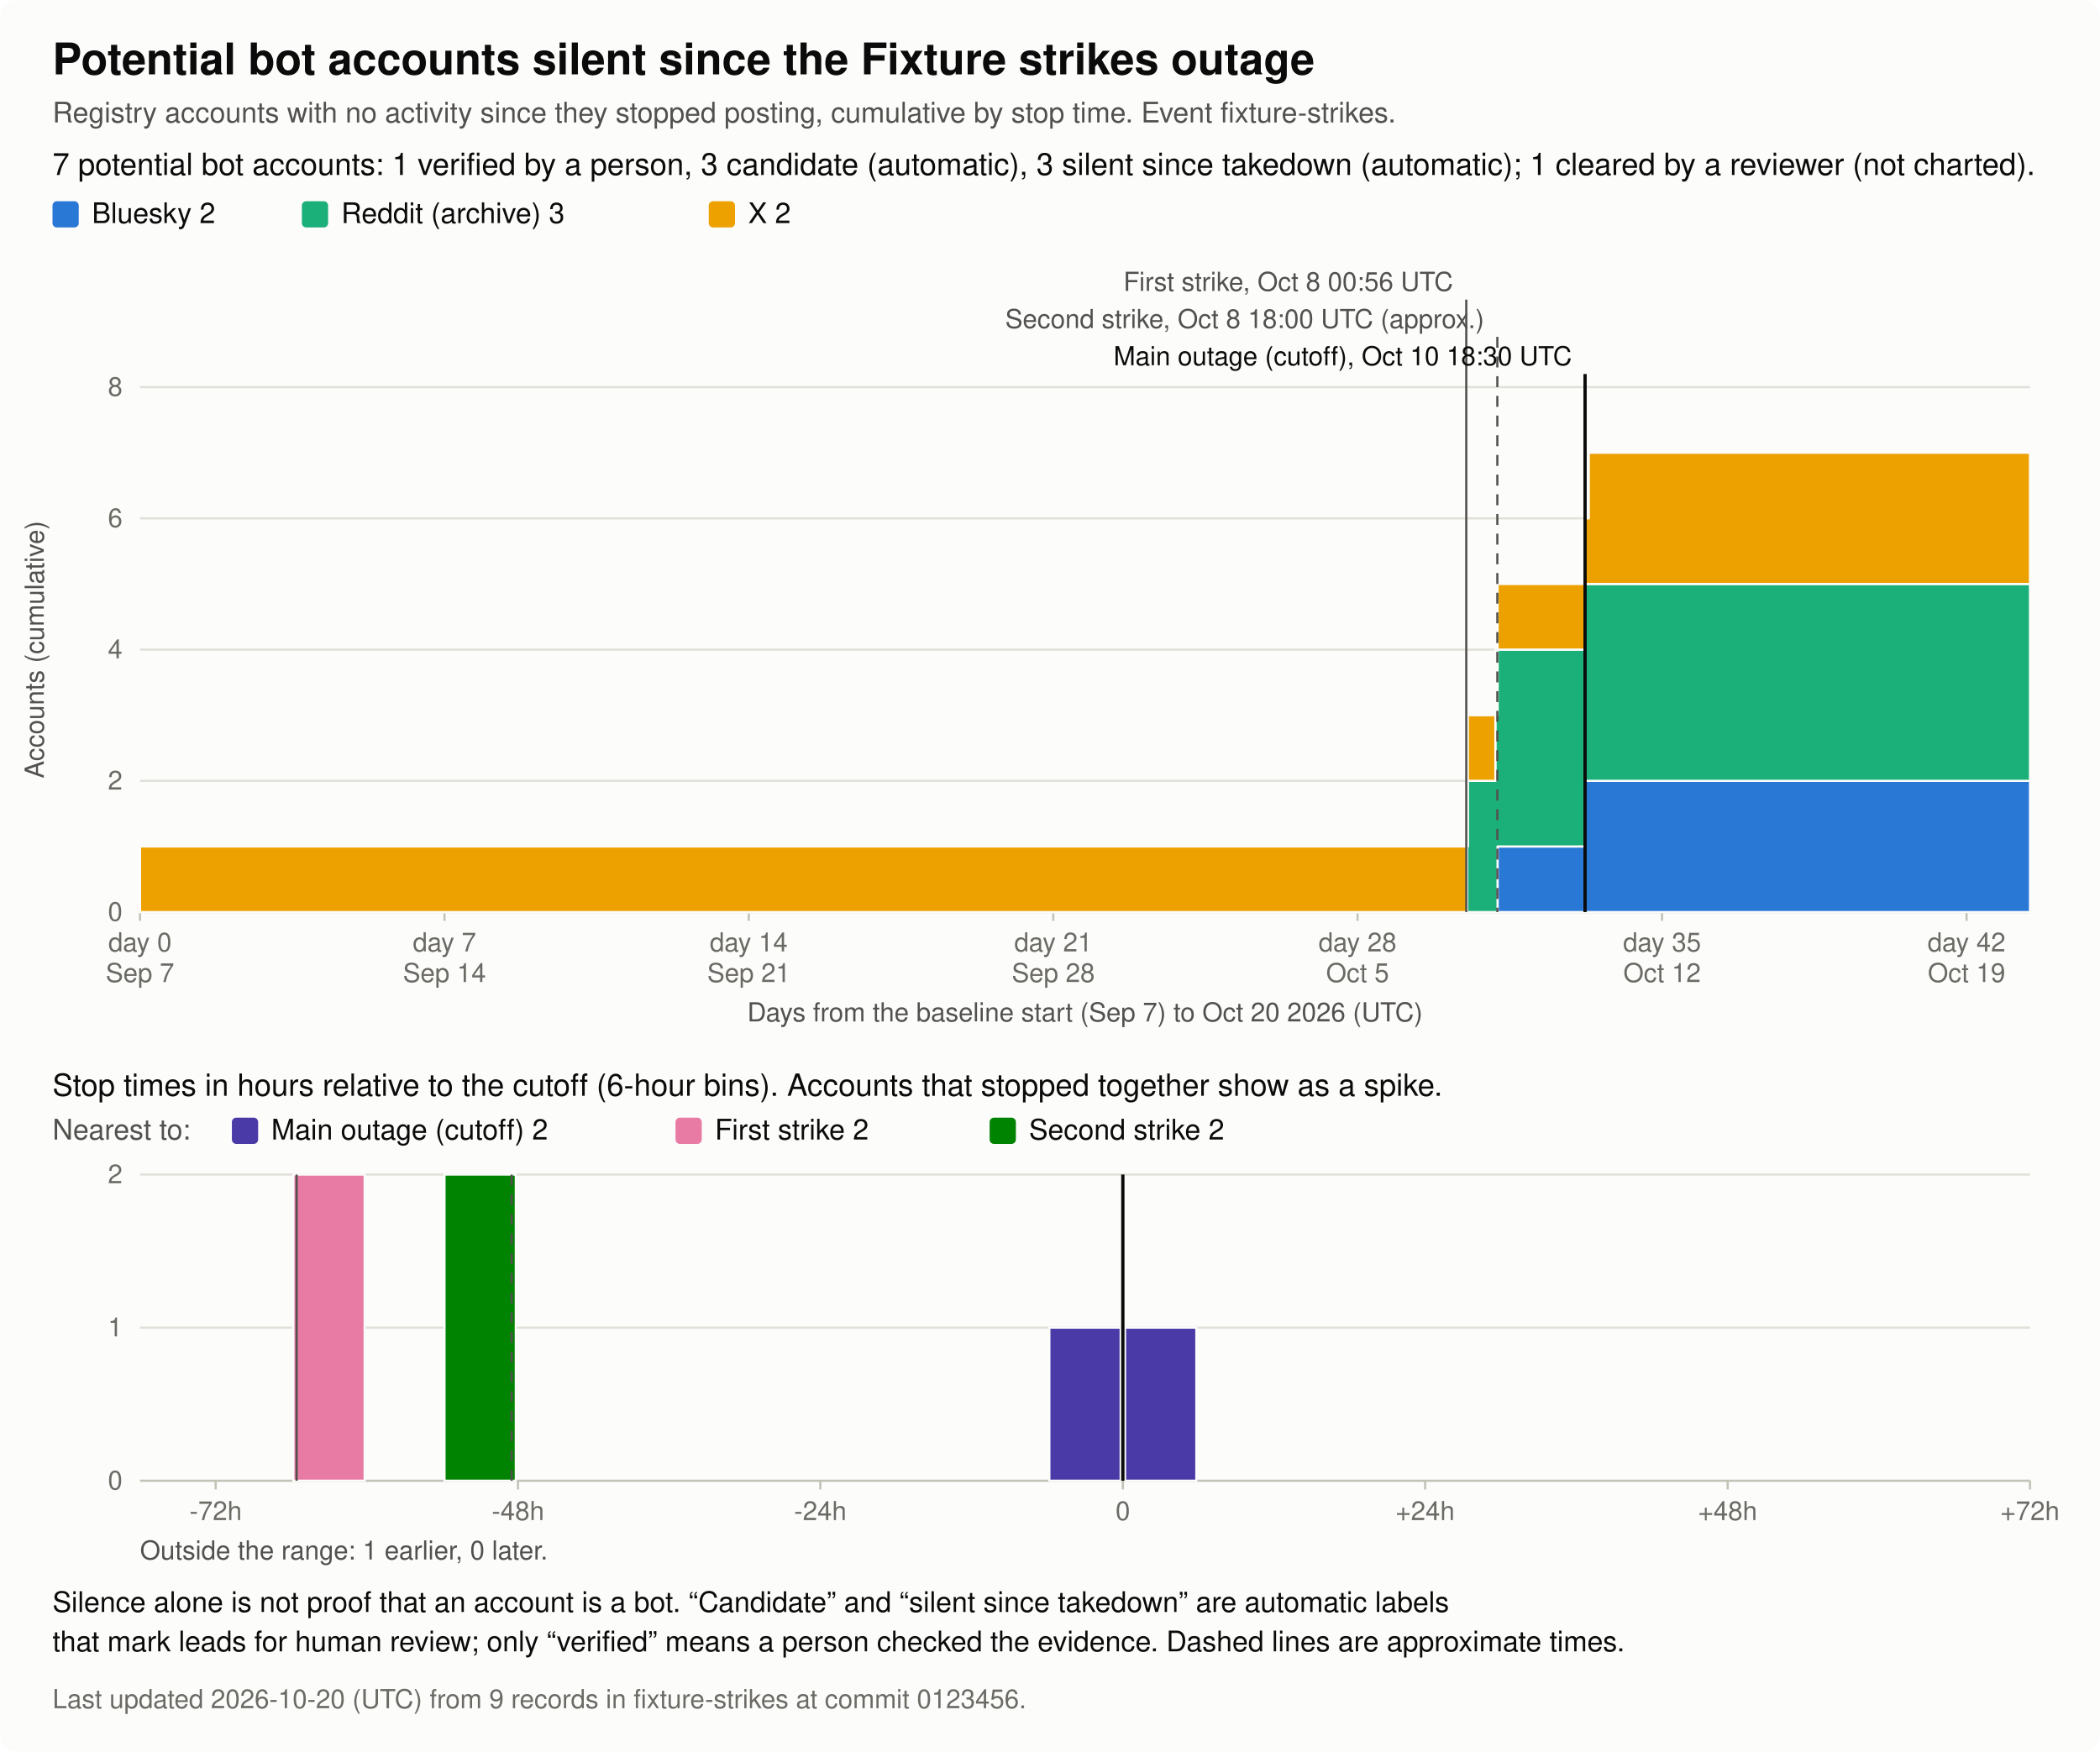
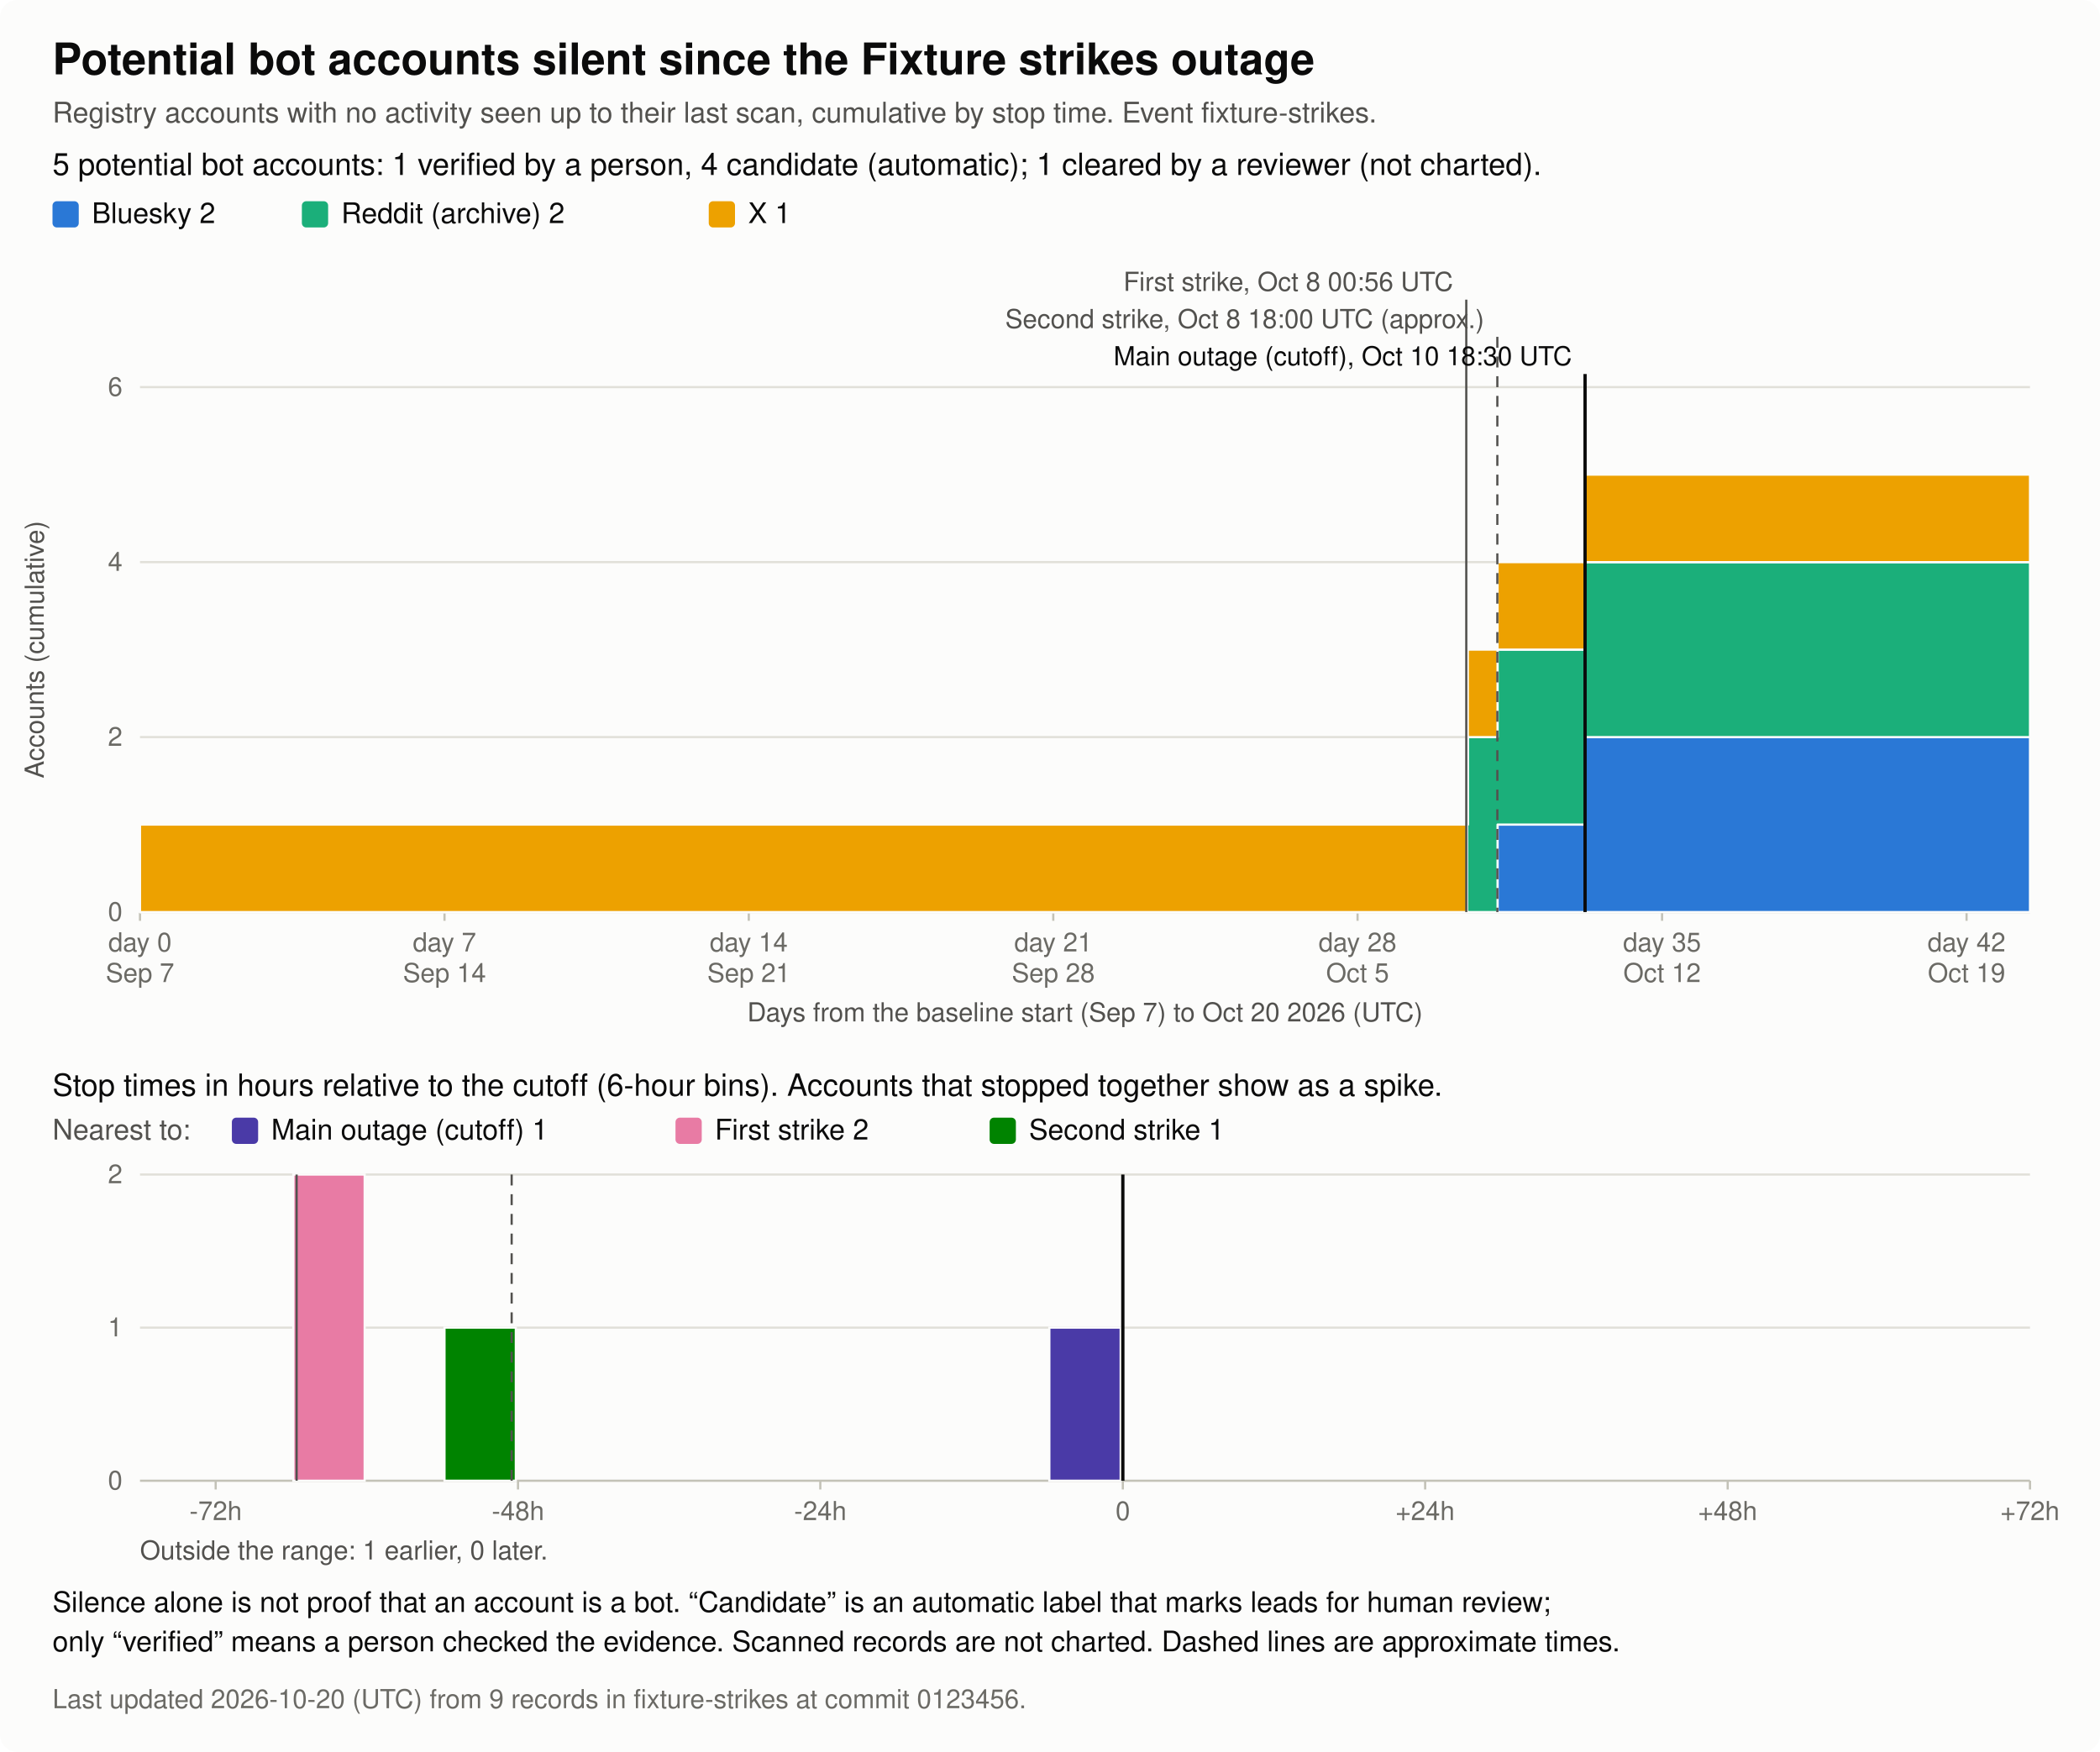
<svg xmlns="http://www.w3.org/2000/svg" width="960" height="801" viewBox="0 0 960 801" role="img" aria-labelledby="t d" font-family="-apple-system, BlinkMacSystemFont, 'Segoe UI', Helvetica, Arial, sans-serif">
  <rect width="960" height="801" rx="8" fill="#fcfcfb" />
  <text x="24.0" y="34.0" font-size="20" fill="#0b0b0b" font-weight="bold">Potential bot accounts silent since the Fixture strikes outage</text>
-   <text x="24.0" y="56.0" font-size="13" fill="#52514e">Registry accounts with no activity since they stopped posting, cumulative by stop time. Event fixture-strikes.</text>
-   <text x="24.0" y="80.0" font-size="14" fill="#0b0b0b">7 potential bot accounts: 1 verified by a person, 3 candidate (automatic), 3 silent since takedown (automatic); 1 cleared by a reviewer (not charted).</text>
+   <text x="24.0" y="56.0" font-size="13" fill="#52514e">Registry accounts with no activity seen up to their last scan, cumulative by stop time. Event fixture-strikes.</text>
+   <text x="24.0" y="80.0" font-size="14" fill="#0b0b0b">5 potential bot accounts: 1 verified by a person, 4 candidate (automatic); 1 cleared by a reviewer (not charted).</text>
  <rect x="24.0" y="92.0" width="12" height="12" rx="2" fill="#2a78d6" />
  <text x="42.0" y="102.0" font-size="13" fill="#0b0b0b">Bluesky 2</text>
  <rect x="138.0" y="92.0" width="12" height="12" rx="2" fill="#1baf7a" />
-   <text x="156.0" y="102.0" font-size="13" fill="#0b0b0b">Reddit (archive) 3</text>
+   <text x="156.0" y="102.0" font-size="13" fill="#0b0b0b">Reddit (archive) 2</text>
  <rect x="324.0" y="92.0" width="12" height="12" rx="2" fill="#eda100" />
-   <text x="342.0" y="102.0" font-size="13" fill="#0b0b0b">X 2</text>
+   <text x="342.0" y="102.0" font-size="13" fill="#0b0b0b">X 1</text>
  <line x1="64.0" y1="417.0" x2="928.0" y2="417.0" stroke="#c3c2b7" stroke-width="1" />
  <text x="56.0" y="421.0" font-size="12" fill="#6b6a65" text-anchor="end">0</text>
-   <line x1="64.0" y1="357.0" x2="928.0" y2="357.0" stroke="#e1e0d9" stroke-width="1" />
-   <text x="56.0" y="361.0" font-size="12" fill="#6b6a65" text-anchor="end">2</text>
-   <line x1="64.0" y1="297.0" x2="928.0" y2="297.0" stroke="#e1e0d9" stroke-width="1" />
-   <text x="56.0" y="301.0" font-size="12" fill="#6b6a65" text-anchor="end">4</text>
-   <line x1="64.0" y1="237.0" x2="928.0" y2="237.0" stroke="#e1e0d9" stroke-width="1" />
-   <text x="56.0" y="241.0" font-size="12" fill="#6b6a65" text-anchor="end">6</text>
+   <line x1="64.0" y1="337.0" x2="928.0" y2="337.0" stroke="#e1e0d9" stroke-width="1" />
+   <text x="56.0" y="341.0" font-size="12" fill="#6b6a65" text-anchor="end">2</text>
+   <line x1="64.0" y1="257.0" x2="928.0" y2="257.0" stroke="#e1e0d9" stroke-width="1" />
+   <text x="56.0" y="261.0" font-size="12" fill="#6b6a65" text-anchor="end">4</text>
  <line x1="64.0" y1="177.0" x2="928.0" y2="177.0" stroke="#e1e0d9" stroke-width="1" />
-   <text x="56.0" y="181.0" font-size="12" fill="#6b6a65" text-anchor="end">8</text>
+   <text x="56.0" y="181.0" font-size="12" fill="#6b6a65" text-anchor="end">6</text>
  <line x1="64.0" y1="417.0" x2="64.0" y2="421.0" stroke="#c3c2b7" stroke-width="1" />
  <text x="64.0" y="435.0" font-size="12" fill="#6b6a65" text-anchor="middle">day 0</text>
  <text x="64.0" y="449.0" font-size="12" fill="#6b6a65" text-anchor="middle">Sep 7</text>
  <line x1="203.2" y1="417.0" x2="203.2" y2="421.0" stroke="#c3c2b7" stroke-width="1" />
  <text x="203.2" y="435.0" font-size="12" fill="#6b6a65" text-anchor="middle">day 7</text>
  <text x="203.2" y="449.0" font-size="12" fill="#6b6a65" text-anchor="middle">Sep 14</text>
  <line x1="342.3" y1="417.0" x2="342.3" y2="421.0" stroke="#c3c2b7" stroke-width="1" />
  <text x="342.3" y="435.0" font-size="12" fill="#6b6a65" text-anchor="middle">day 14</text>
  <text x="342.3" y="449.0" font-size="12" fill="#6b6a65" text-anchor="middle">Sep 21</text>
  <line x1="481.5" y1="417.0" x2="481.5" y2="421.0" stroke="#c3c2b7" stroke-width="1" />
  <text x="481.5" y="435.0" font-size="12" fill="#6b6a65" text-anchor="middle">day 21</text>
  <text x="481.5" y="449.0" font-size="12" fill="#6b6a65" text-anchor="middle">Sep 28</text>
  <line x1="620.6" y1="417.0" x2="620.6" y2="421.0" stroke="#c3c2b7" stroke-width="1" />
  <text x="620.6" y="435.0" font-size="12" fill="#6b6a65" text-anchor="middle">day 28</text>
  <text x="620.6" y="449.0" font-size="12" fill="#6b6a65" text-anchor="middle">Oct 5</text>
  <line x1="759.8" y1="417.0" x2="759.8" y2="421.0" stroke="#c3c2b7" stroke-width="1" />
  <text x="759.8" y="435.0" font-size="12" fill="#6b6a65" text-anchor="middle">day 35</text>
  <text x="759.8" y="449.0" font-size="12" fill="#6b6a65" text-anchor="middle">Oct 12</text>
  <line x1="899.0" y1="417.0" x2="899.0" y2="421.0" stroke="#c3c2b7" stroke-width="1" />
  <text x="899.0" y="435.0" font-size="12" fill="#6b6a65" text-anchor="middle">day 42</text>
  <text x="899.0" y="449.0" font-size="12" fill="#6b6a65" text-anchor="middle">Oct 19</text>
  <text x="496.0" y="467.0" font-size="12" fill="#52514e" text-anchor="middle">Days from the baseline start (Sep 7) to Oct 20 2026 (UTC)</text>
  <text transform="translate(20.0 297.0) rotate(-90)" font-size="12" fill="#52514e" text-anchor="middle">Accounts (cumulative)</text>
-   <polygon points="64.0,417.0 64.0,417.0 670.6,417.0 670.6,417.0 671.0,417.0 671.0,417.0 683.6,417.0 683.6,417.0 684.6,417.0 684.6,387.0 724.4,387.0 724.4,357.0 726.3,357.0 726.3,357.0 928.0,357.0 928.0,417.0 726.3,417.0 726.3,417.0 724.4,417.0 724.4,417.0 684.6,417.0 684.6,417.0 683.6,417.0 683.6,417.0 671.0,417.0 671.0,417.0 670.6,417.0 670.6,417.0 64.0,417.0 64.0,417.0" fill="#2a78d6" stroke="#fcfcfb" stroke-width="1" stroke-linejoin="round" />
-   <polygon points="64.0,417.0 64.0,417.0 670.6,417.0 670.6,387.0 671.0,387.0 671.0,357.0 683.6,357.0 683.6,327.0 684.6,327.0 684.6,297.0 724.4,297.0 724.4,267.0 726.3,267.0 726.3,267.0 928.0,267.0 928.0,357.0 726.3,357.0 726.3,357.0 724.4,357.0 724.4,387.0 684.6,387.0 684.6,417.0 683.6,417.0 683.6,417.0 671.0,417.0 671.0,417.0 670.6,417.0 670.6,417.0 64.0,417.0 64.0,417.0" fill="#1baf7a" stroke="#fcfcfb" stroke-width="1" stroke-linejoin="round" />
-   <polygon points="64.0,417.0 64.0,387.0 670.6,387.0 670.6,357.0 671.0,357.0 671.0,327.0 683.6,327.0 683.6,297.0 684.6,297.0 684.6,267.0 724.4,267.0 724.4,237.0 726.3,237.0 726.3,207.0 928.0,207.0 928.0,267.0 726.3,267.0 726.3,267.0 724.4,267.0 724.4,297.0 684.6,297.0 684.6,327.0 683.6,327.0 683.6,357.0 671.0,357.0 671.0,387.0 670.6,387.0 670.6,417.0 64.0,417.0 64.0,417.0" fill="#eda100" stroke="#fcfcfb" stroke-width="1" stroke-linejoin="round" />
+   <polygon points="64.0,417.0 64.0,417.0 670.6,417.0 670.6,417.0 671.0,417.0 671.0,417.0 684.6,417.0 684.6,377.0 724.4,377.0 724.4,337.0 928.0,337.0 928.0,417.0 724.4,417.0 724.4,417.0 684.6,417.0 684.6,417.0 671.0,417.0 671.0,417.0 670.6,417.0 670.6,417.0 64.0,417.0 64.0,417.0" fill="#2a78d6" stroke="#fcfcfb" stroke-width="1" stroke-linejoin="round" />
+   <polygon points="64.0,417.0 64.0,417.0 670.6,417.0 670.6,377.0 671.0,377.0 671.0,337.0 684.6,337.0 684.6,297.0 724.4,297.0 724.4,257.0 928.0,257.0 928.0,337.0 724.4,337.0 724.4,377.0 684.6,377.0 684.6,417.0 671.0,417.0 671.0,417.0 670.6,417.0 670.6,417.0 64.0,417.0 64.0,417.0" fill="#1baf7a" stroke="#fcfcfb" stroke-width="1" stroke-linejoin="round" />
+   <polygon points="64.0,417.0 64.0,377.0 670.6,377.0 670.6,337.0 671.0,337.0 671.0,297.0 684.6,297.0 684.6,257.0 724.4,257.0 724.4,217.0 928.0,217.0 928.0,257.0 724.4,257.0 724.4,297.0 684.6,297.0 684.6,337.0 671.0,337.0 671.0,377.0 670.6,377.0 670.6,417.0 64.0,417.0 64.0,417.0" fill="#eda100" stroke="#fcfcfb" stroke-width="1" stroke-linejoin="round" />
  <line x1="670.3" y1="137.0" x2="670.3" y2="417.0" stroke="#52514e" stroke-width="1" />
  <text x="664.3" y="133.0" font-size="12" fill="#52514e" text-anchor="end">First strike, Oct 8 00:56 UTC</text>
  <line x1="684.5" y1="154.0" x2="684.5" y2="417.0" stroke="#52514e" stroke-width="1" stroke-dasharray="5 4" />
  <text x="678.5" y="150.0" font-size="12" fill="#52514e" text-anchor="end">Second strike, Oct 8 18:00 UTC (approx.)</text>
  <line x1="724.6" y1="171.0" x2="724.6" y2="417.0" stroke="#0b0b0b" stroke-width="1.5" />
  <text x="718.6" y="167.0" font-size="12" fill="#0b0b0b" text-anchor="end">Main outage (cutoff), Oct 10 18:30 UTC</text>
  <text x="24.0" y="501.0" font-size="14" fill="#0b0b0b">Stop times in hours relative to the cutoff (6-hour bins). Accounts that stopped together show as a spike.</text>
  <text x="24.0" y="521.0" font-size="13" fill="#52514e">Nearest to:</text>
  <rect x="106.0" y="511.0" width="12" height="12" rx="2" fill="#4a3aa7" />
-   <text x="124.0" y="521.0" font-size="13" fill="#0b0b0b">Main outage (cutoff) 2</text>
+   <text x="124.0" y="521.0" font-size="13" fill="#0b0b0b">Main outage (cutoff) 1</text>
  <rect x="308.8" y="511.0" width="12" height="12" rx="2" fill="#e87ba4" />
  <text x="326.8" y="521.0" font-size="13" fill="#0b0b0b">First strike 2</text>
  <rect x="452.4" y="511.0" width="12" height="12" rx="2" fill="#008300" />
-   <text x="470.4" y="521.0" font-size="13" fill="#0b0b0b">Second strike 2</text>
+   <text x="470.4" y="521.0" font-size="13" fill="#0b0b0b">Second strike 1</text>
  <line x1="64.0" y1="677.0" x2="928.0" y2="677.0" stroke="#c3c2b7" stroke-width="1" />
  <text x="56.0" y="681.0" font-size="12" fill="#6b6a65" text-anchor="end">0</text>
  <line x1="64.0" y1="607.0" x2="928.0" y2="607.0" stroke="#e1e0d9" stroke-width="1" />
  <text x="56.0" y="611.0" font-size="12" fill="#6b6a65" text-anchor="end">1</text>
  <line x1="64.0" y1="537.0" x2="928.0" y2="537.0" stroke="#e1e0d9" stroke-width="1" />
  <text x="56.0" y="541.0" font-size="12" fill="#6b6a65" text-anchor="end">2</text>
  <line x1="98.6" y1="677.0" x2="98.6" y2="681.0" stroke="#c3c2b7" stroke-width="1" />
  <text x="98.6" y="695.0" font-size="12" fill="#6b6a65" text-anchor="middle">-72h</text>
  <line x1="236.8" y1="677.0" x2="236.8" y2="681.0" stroke="#c3c2b7" stroke-width="1" />
  <text x="236.8" y="695.0" font-size="12" fill="#6b6a65" text-anchor="middle">-48h</text>
  <line x1="375.0" y1="677.0" x2="375.0" y2="681.0" stroke="#c3c2b7" stroke-width="1" />
  <text x="375.0" y="695.0" font-size="12" fill="#6b6a65" text-anchor="middle">-24h</text>
  <line x1="513.3" y1="677.0" x2="513.3" y2="681.0" stroke="#c3c2b7" stroke-width="1" />
  <text x="513.3" y="695.0" font-size="12" fill="#6b6a65" text-anchor="middle">0</text>
  <line x1="651.5" y1="677.0" x2="651.5" y2="681.0" stroke="#c3c2b7" stroke-width="1" />
  <text x="651.5" y="695.0" font-size="12" fill="#6b6a65" text-anchor="middle">+24h</text>
  <line x1="789.8" y1="677.0" x2="789.8" y2="681.0" stroke="#c3c2b7" stroke-width="1" />
  <text x="789.8" y="695.0" font-size="12" fill="#6b6a65" text-anchor="middle">+48h</text>
  <line x1="928.0" y1="677.0" x2="928.0" y2="681.0" stroke="#c3c2b7" stroke-width="1" />
  <text x="928.0" y="695.0" font-size="12" fill="#6b6a65" text-anchor="middle">+72h</text>
  <rect x="134.1" y="537.0" width="32.6" height="140.0" fill="#e87ba4" stroke="#fcfcfb" stroke-width="1" />
-   <rect x="203.2" y="537.0" width="32.6" height="140.0" fill="#008300" stroke="#fcfcfb" stroke-width="1" />
+   <rect x="203.2" y="607.0" width="32.6" height="70.0" fill="#008300" stroke="#fcfcfb" stroke-width="1" />
  <rect x="479.7" y="607.0" width="32.6" height="70.0" fill="#4a3aa7" stroke="#fcfcfb" stroke-width="1" />
-   <rect x="514.3" y="607.0" width="32.6" height="70.0" fill="#4a3aa7" stroke="#fcfcfb" stroke-width="1" />
  <line x1="135.6" y1="537.0" x2="135.6" y2="677.0" stroke="#52514e" stroke-width="1" />
  <line x1="233.9" y1="537.0" x2="233.9" y2="677.0" stroke="#52514e" stroke-width="1" stroke-dasharray="5 4" />
  <line x1="513.3" y1="537.0" x2="513.3" y2="677.0" stroke="#0b0b0b" stroke-width="1.5" />
  <text x="64.0" y="713.0" font-size="12" fill="#52514e">Outside the range: 1 earlier, 0 later.</text>
-   <text x="24.0" y="737.0" font-size="13" fill="#0b0b0b">Silence alone is not proof that an account is a bot. “Candidate” and “silent since takedown” are automatic labels</text>
-   <text x="24.0" y="755.0" font-size="13" fill="#0b0b0b">that mark leads for human review; only “verified” means a person checked the evidence. Dashed lines are approximate times.</text>
+   <text x="24.0" y="737.0" font-size="13" fill="#0b0b0b">Silence alone is not proof that an account is a bot. “Candidate” is an automatic label that marks leads for human review;</text>
+   <text x="24.0" y="755.0" font-size="13" fill="#0b0b0b">only “verified” means a person checked the evidence. Scanned records are not charted. Dashed lines are approximate times.</text>
  <text x="24.0" y="781.0" font-size="12" fill="#6b6a65">Last updated 2026-10-20 (UTC) from 9 records in fixture-strikes at commit 0123456.</text>
</svg>
